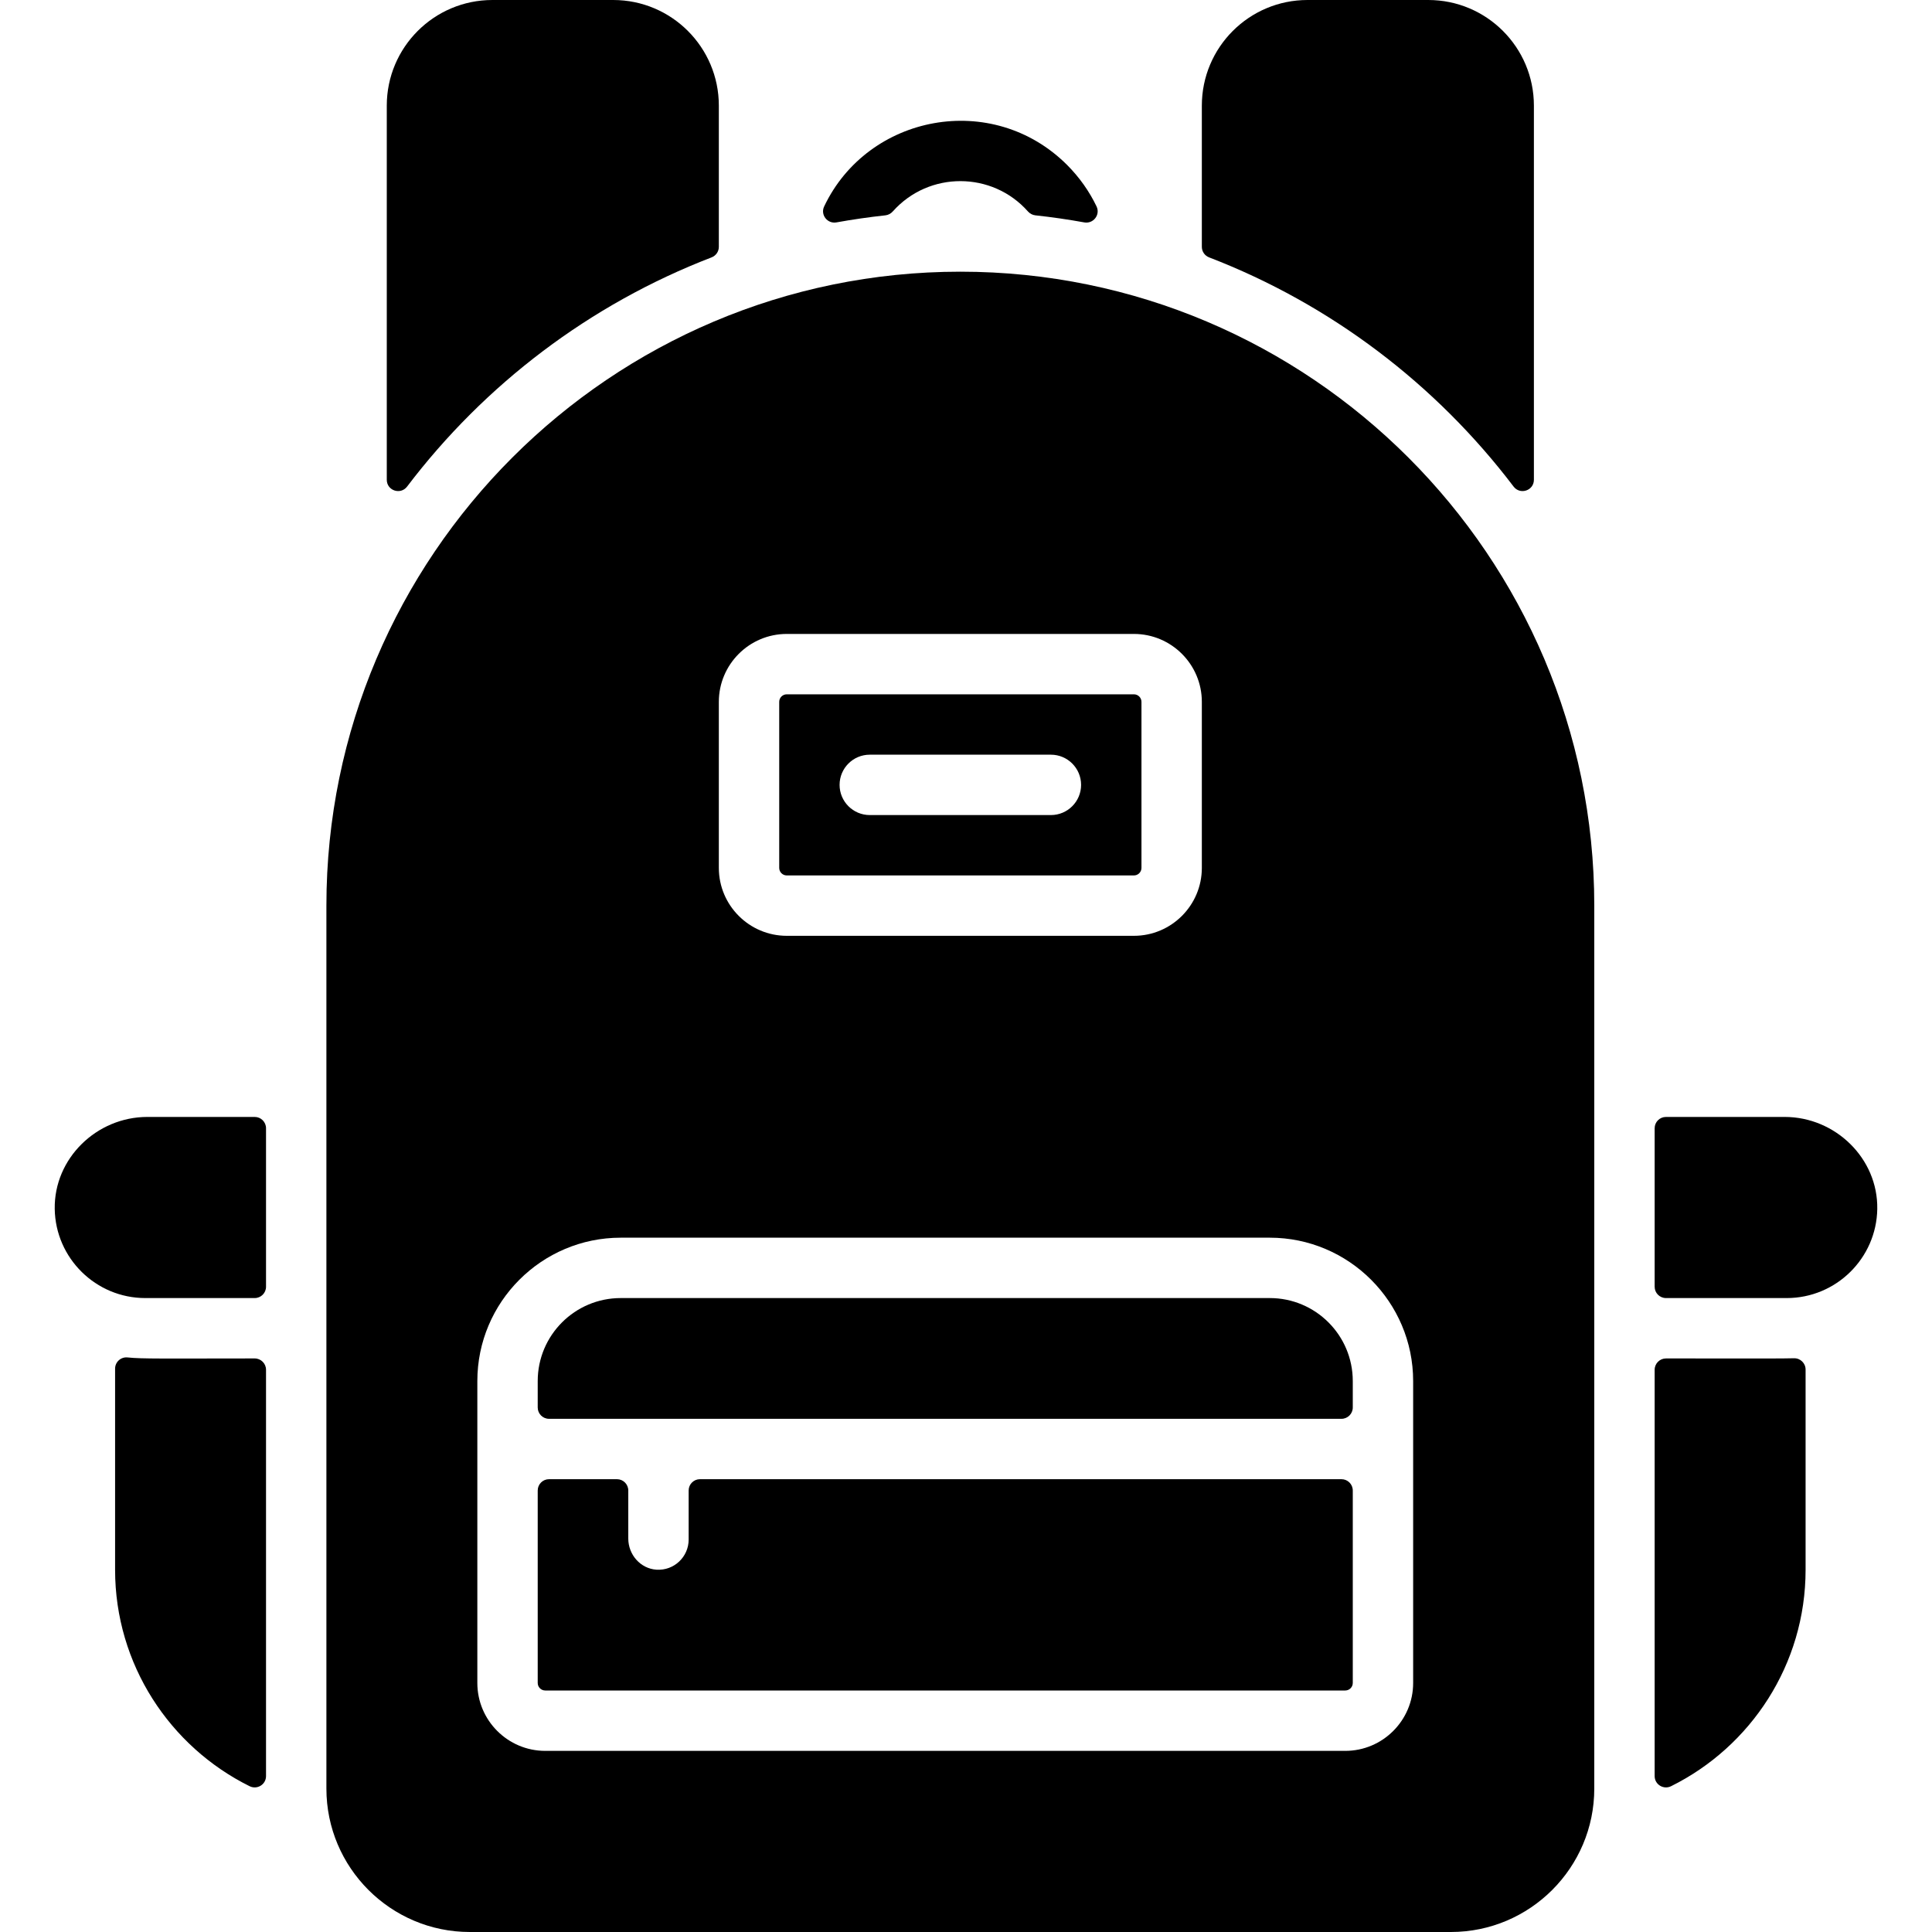
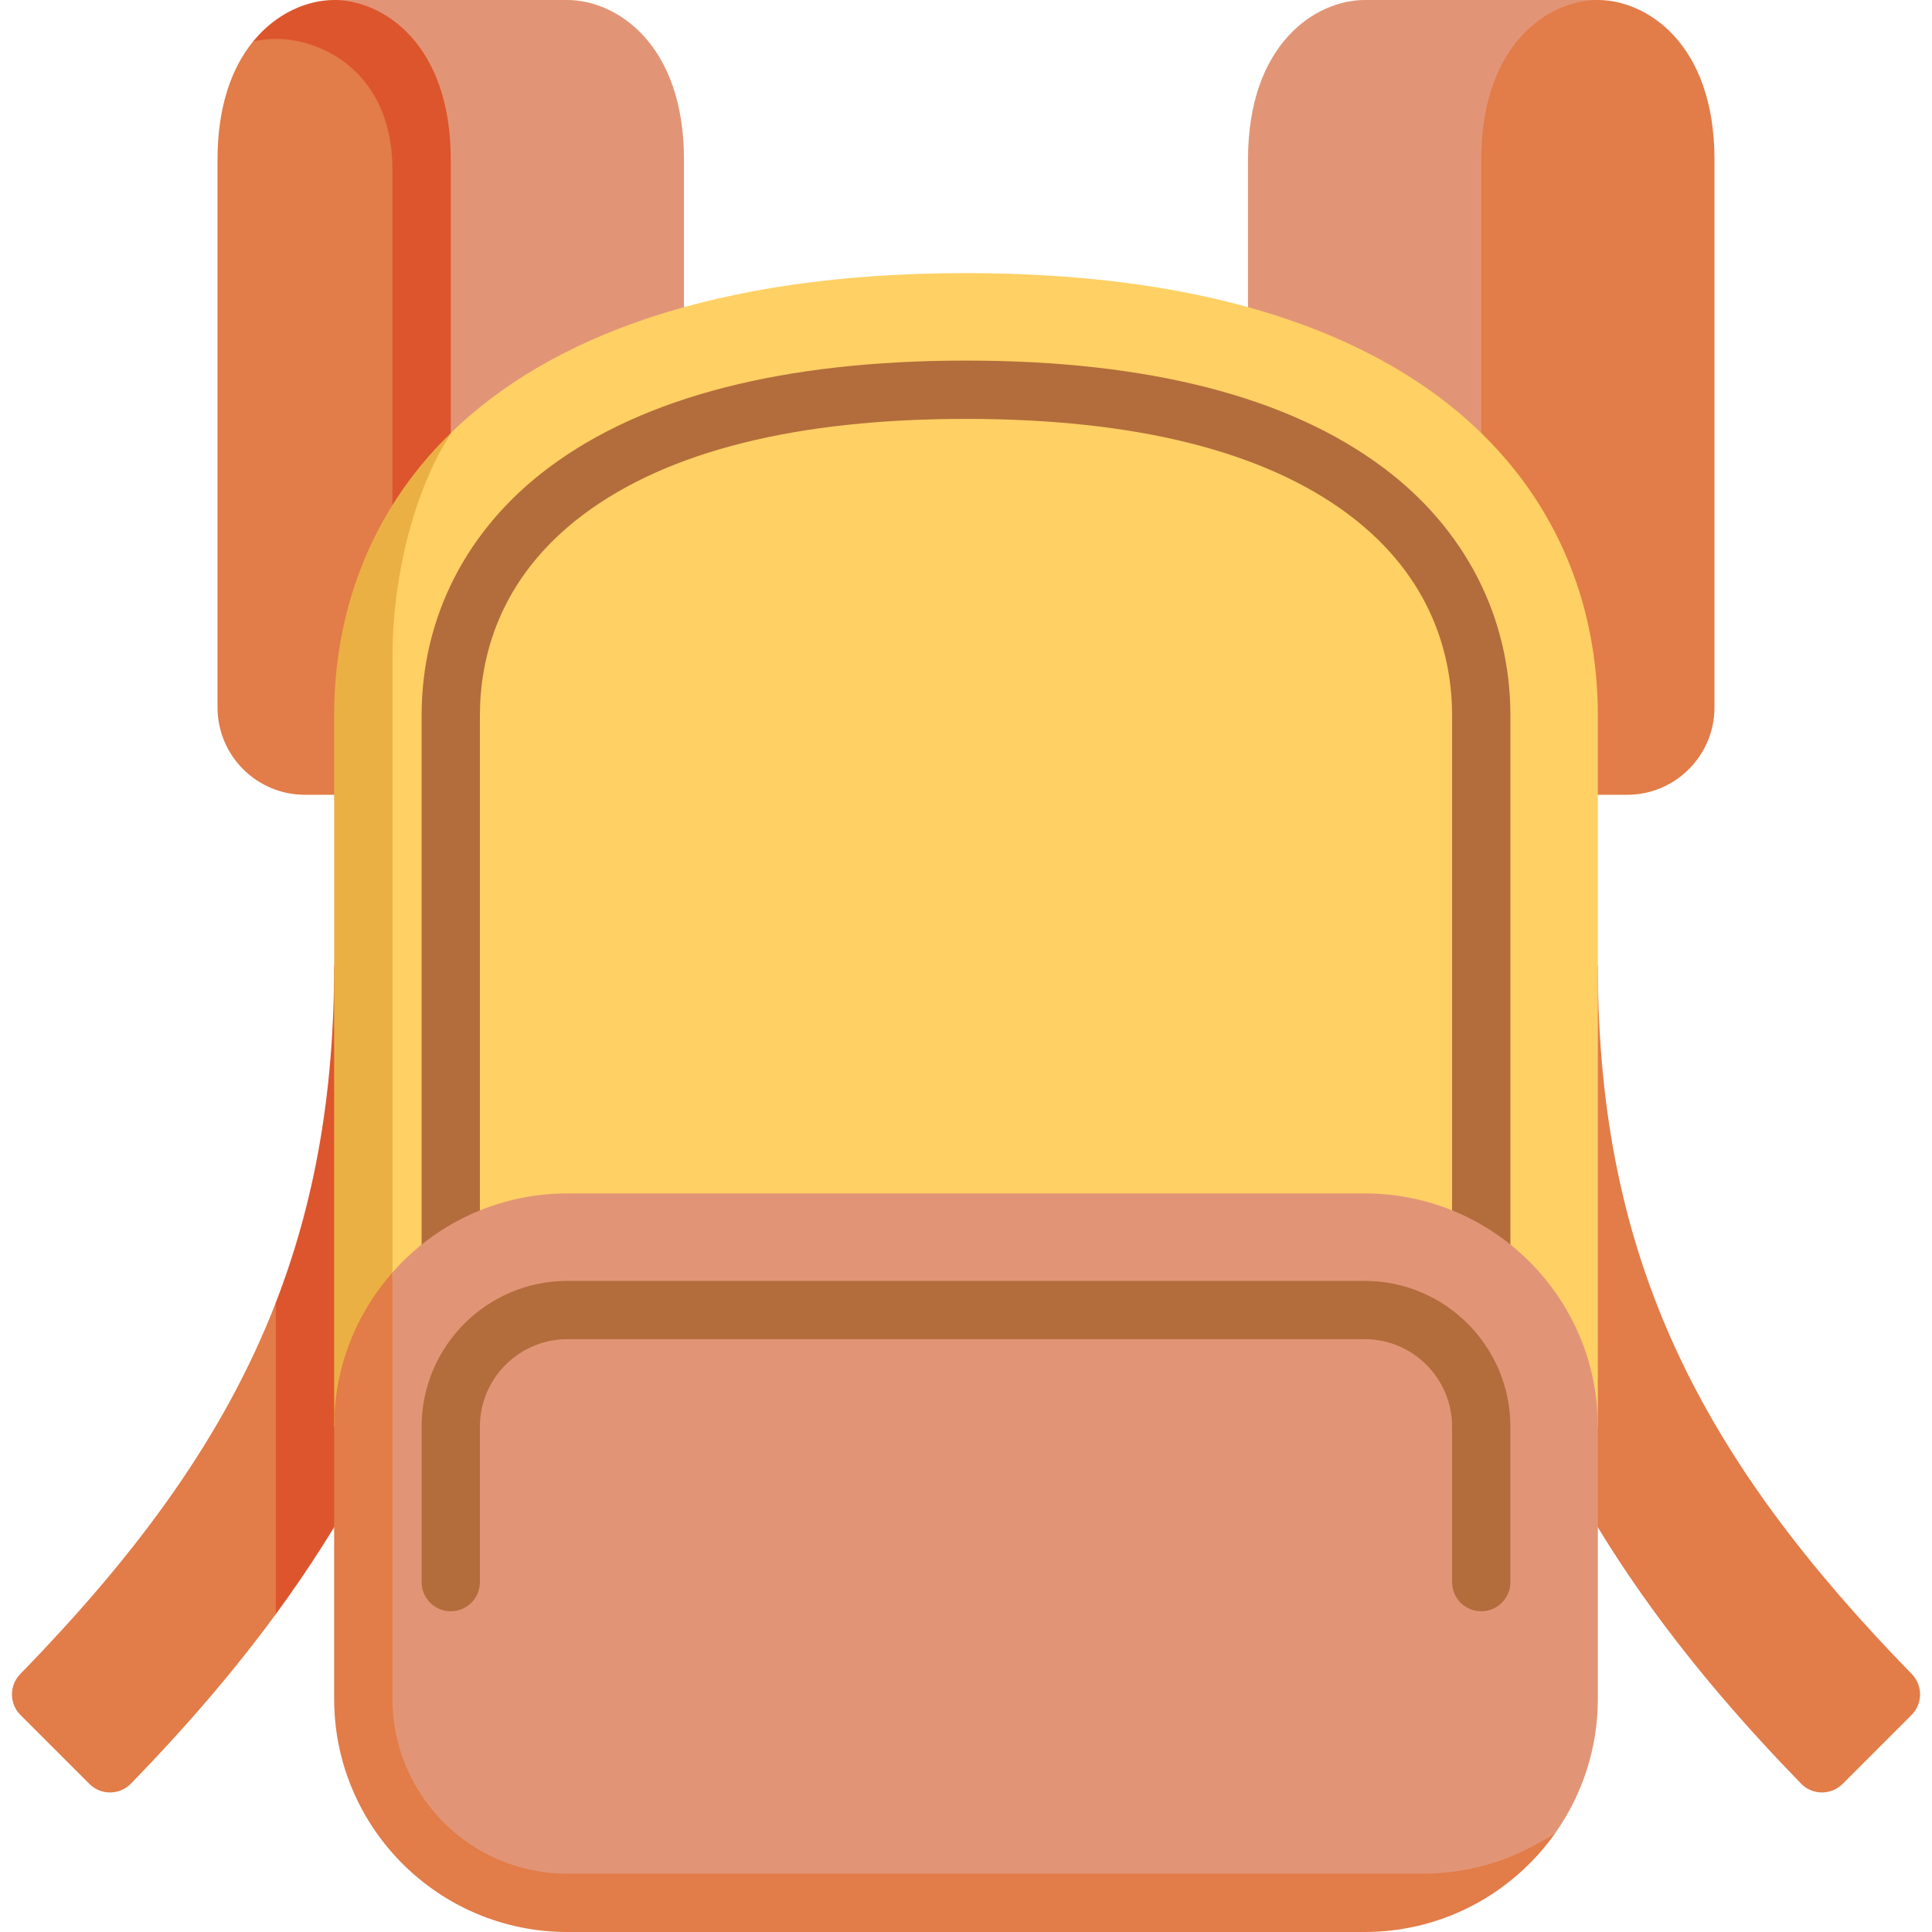
- <svg xmlns="http://www.w3.org/2000/svg" id="Layer_1" enable-background="new 0 0 512 512" height="512" viewBox="0 0 512 512" width="512">
+ <svg xmlns="http://www.w3.org/2000/svg" id="Capa_1" enable-background="new 0 0 497 497" height="512" viewBox="0 0 497 497" width="512">
  <g>
-     <path d="m70.5 341v-42c0-1.657-1.343-3-3-3h-28.453c-13.422 0-24.765 10.983-24.543 24.403.215 13.045 10.9 23.597 23.996 23.597h29c1.657 0 3-1.343 3-3z" />
-     <path d="m67.492 360.001c-23.828.011-29.844.143-33.683-.265-1.772-.189-3.309 1.199-3.309 2.981v53.283c0 25.11 14.535 46.896 35.645 57.362 2.003.993 4.357-.446 4.355-2.682-.004-8.359 0-33.061 0-107.677 0-1.657-1.35-3.003-3.008-3.002z" />
-     <path d="m472.953 296h-31.453c-1.657 0-3 1.343-3 3v42c0 1.657 1.343 3 3 3h32c13.096 0 23.781-10.552 23.997-23.597.222-13.42-11.122-24.403-24.544-24.403z" />
-     <path d="m438.5 363.003c0 74.62.004 99.32 0 107.678-.001 2.236 2.352 3.675 4.355 2.682 21.11-10.467 35.645-32.253 35.645-57.363v-53.05c0-1.696-1.401-3.053-3.097-2.998-3.012.098-9.938.052-33.893.048-1.657 0-3.01 1.345-3.01 3.003z" />
-     <path d="m190.5 65.417v-37.417c0-15.464-12.536-28-28-28h-32c-15.464 0-28 12.536-28 28v99.139c0 2.877 3.647 4.096 5.387 1.804 20.56-27.088 48.446-48.319 80.683-60.732 1.16-.447 1.93-1.551 1.93-2.794z" />
-     <path d="m406.5 127.139v-99.139c0-15.464-12.536-28-28-28h-32c-15.464 0-28 12.536-28 28v37.417c0 1.242.77 2.347 1.93 2.793 32.237 12.413 60.123 33.644 80.683 60.732 1.74 2.293 5.387 1.074 5.387-1.803z" />
-     <path d="m274.371 57.065c4.371.472 8.693 1.097 12.967 1.873 2.41.437 4.318-2.029 3.258-4.237-1.933-4.024-4.556-7.734-7.806-10.99-19.802-19.775-52.802-13.395-64.381 11-1.047 2.206.858 4.66 3.26 4.226 4.279-.773 8.605-1.399 12.975-1.871.761-.082 1.448-.462 1.956-1.033 9.578-10.765 26.37-10.649 35.808-.005.51.572 1.199.954 1.963 1.037z" />
-     <path d="m336.5 344h-172c-12.15 0-22 9.85-22 22v7c0 1.657 1.343 3 3 3h210c1.657 0 3-1.343 3-3v-7c0-12.15-9.85-22-22-22z" />
-     <path d="m182.5 408c0 4.594-3.874 8.285-8.533 7.983-4.252-.276-7.467-3.996-7.467-8.257v-12.726c0-1.657-1.343-3-3-3h-18c-1.657 0-3 1.343-3 3v51c0 1.105.895 2 2 2h212c1.105 0 2-.895 2-2v-51c0-1.657-1.343-3-3-3h-170c-1.657 0-3 1.343-3 3z" />
-     <path d="m254.5 72c-92.636 0-168 75.364-168 168v234c0 20.953 17.047 38 38 38h260c20.953 0 38-17.047 38-38v-234c0-92.636-75.364-168-168-168zm-64 114c0-9.925 8.075-18 18-18h92c9.925 0 18 8.075 18 18v44c0 9.925-8.075 18-18 18h-92c-9.925 0-18-8.075-18-18zm184 260c0 9.925-8.075 18-18 18h-212c-9.925 0-18-8.075-18-18 0-16.252 0-63.401 0-80 0-20.953 17.047-38 38-38h172c20.953 0 38 17.047 38 38z" />
-     <path d="m208.5 232h92c1.103 0 2-.897 2-2v-44c0-1.103-.897-2-2-2h-92c-1.103 0-2 .897-2 2v44c0 1.103.897 2 2 2zm22-32h48c4.418 0 8 3.582 8 8s-3.582 8-8 8h-48c-4.418 0-8-3.582-8-8s3.582-8 8-8z" />
+     <path d="m372.044 248.5c0 88.918 33.703 151.151 91.267 210.329 2.918 3 7.732 3.036 10.692.077l17.732-17.732c2.902-2.902 2.924-7.599.06-10.538-53.758-55.159-80.75-106.073-80.75-182.136z" fill="#e27c48" />
+     <path d="m5.266 441.174 17.732 17.732c2.961 2.961 7.778 2.92 10.697-.082 13.852-14.245 26.309-28.672 37.262-43.6l10-37.01-10-43.146c-13.211 34.098-35.13 64.148-65.75 95.569-2.865 2.938-2.843 7.635.059 10.537z" fill="#e27c48" />
+     <path d="m85.956 248.5c0 32.736-5.019 60.805-15 86.567v80.156c34.551-47.089 54-99.211 54-166.724h-39z" fill="#dd552d" />
+     <path d="m321.044 79.019s0-17.552 0-37.966c0-29.986 17.574-41.053 30-41.053h60v184.039z" fill="#e29576" />
+     <path d="m381.044 204.46s0-133.421 0-163.407 17.574-41.053 30-41.053 30 11.067 30 41.053v140.907c0 12.426-10.074 22.5-22.5 22.5-13.201 0-37.5 0-37.5 0z" fill="#e27c48" />
+     <path d="m175.956 79.019s0-17.552 0-37.966c0-29.986-17.574-41.053-30-41.053-12.428 0-60 0-60 0v184.039z" fill="#e29576" />
+     <path d="m74.908 7.152c-5.711 0-9.774 3.479-9.774 3.479-5.348 6.551-9.179 16.424-9.179 30.421v140.907c0 12.426 10.073 22.5 22.5 22.5h27.5c0-33.371 0-140.041 0-160.751.001-28.131-18.62-36.556-31.047-36.556z" fill="#e27c48" />
+     <path d="m115.956 41.053c0-29.986-17.574-41.053-30-41.053-6.626 0-14.713 3.149-20.821 10.631 2.004-.424 3.97-.631 5.821-.631 12.426 0 30 9.087 30 33.709v160.751h15s0-133.422 0-163.407z" fill="#dd552d" />
+     <path d="m85.956 367h325.088v-182.961c0-57.317-42.842-113.782-162.544-113.782-65.081 0-107.436 16.694-132.544 41.139-10.399 16.643-20 38.86-20 57.643z" fill="#ffd064" />
+     <path d="m100.956 169.039c0-18.783 4.601-41 15-57.643-21.073 20.516-30 46.489-30 72.643v182.961l15-39.665z" fill="#ebb044" />
+     <path d="m381.044 332.529c-4.143 0-7.5-3.358-7.5-7.5v-140.99c0-14.487-4.626-35.219-26.663-51.714-21.78-16.302-54.88-24.568-98.381-24.568s-76.601 8.266-98.381 24.568c-22.037 16.495-26.663 37.227-26.663 51.714v140.99c0 4.142-3.357 7.5-7.5 7.5s-7.5-3.358-7.5-7.5v-140.99c0-25.32 11.604-47.951 32.675-63.722 24.432-18.288 60.556-27.56 107.369-27.56s82.938 9.272 107.369 27.56c21.07 15.771 32.675 38.402 32.675 63.722v140.99c0 4.142-3.357 7.5-7.5 7.5z" fill="#b36d3c" />
+     <path d="m411.044 367c0-33.137-26.863-60-60-60h-205.088c-17.927 0-34.006 7.871-45 20.335l-5 114.665c0 24.853 20.147 45 45 45h220.088c12.737 0 29.538-8.98 39.252-15.748 6.768-9.714 10.748-21.515 10.748-34.252z" fill="#e29576" />
+     <path d="m145.956 482c-24.853 0-45-20.147-45-45v-109.665c-9.329 10.575-15 24.454-15 39.665v70c0 33.137 26.863 60 60 60h205.088c20.4 0 38.411-10.19 49.252-25.748-9.714 6.768-21.515 10.748-34.252 10.748z" fill="#e27c48" />
+     <path d="m381.044 414.5c-4.143 0-7.5-3.358-7.5-7.5v-40c0-12.407-10.094-22.5-22.5-22.5h-205.088c-12.406 0-22.5 10.093-22.5 22.5v40c0 4.142-3.357 7.5-7.5 7.5s-7.5-3.358-7.5-7.5v-40c0-20.678 16.822-37.5 37.5-37.5h205.088c20.678 0 37.5 16.822 37.5 37.5v40c0 4.142-3.357 7.5-7.5 7.5z" fill="#b36d3c" />
  </g>
</svg>
